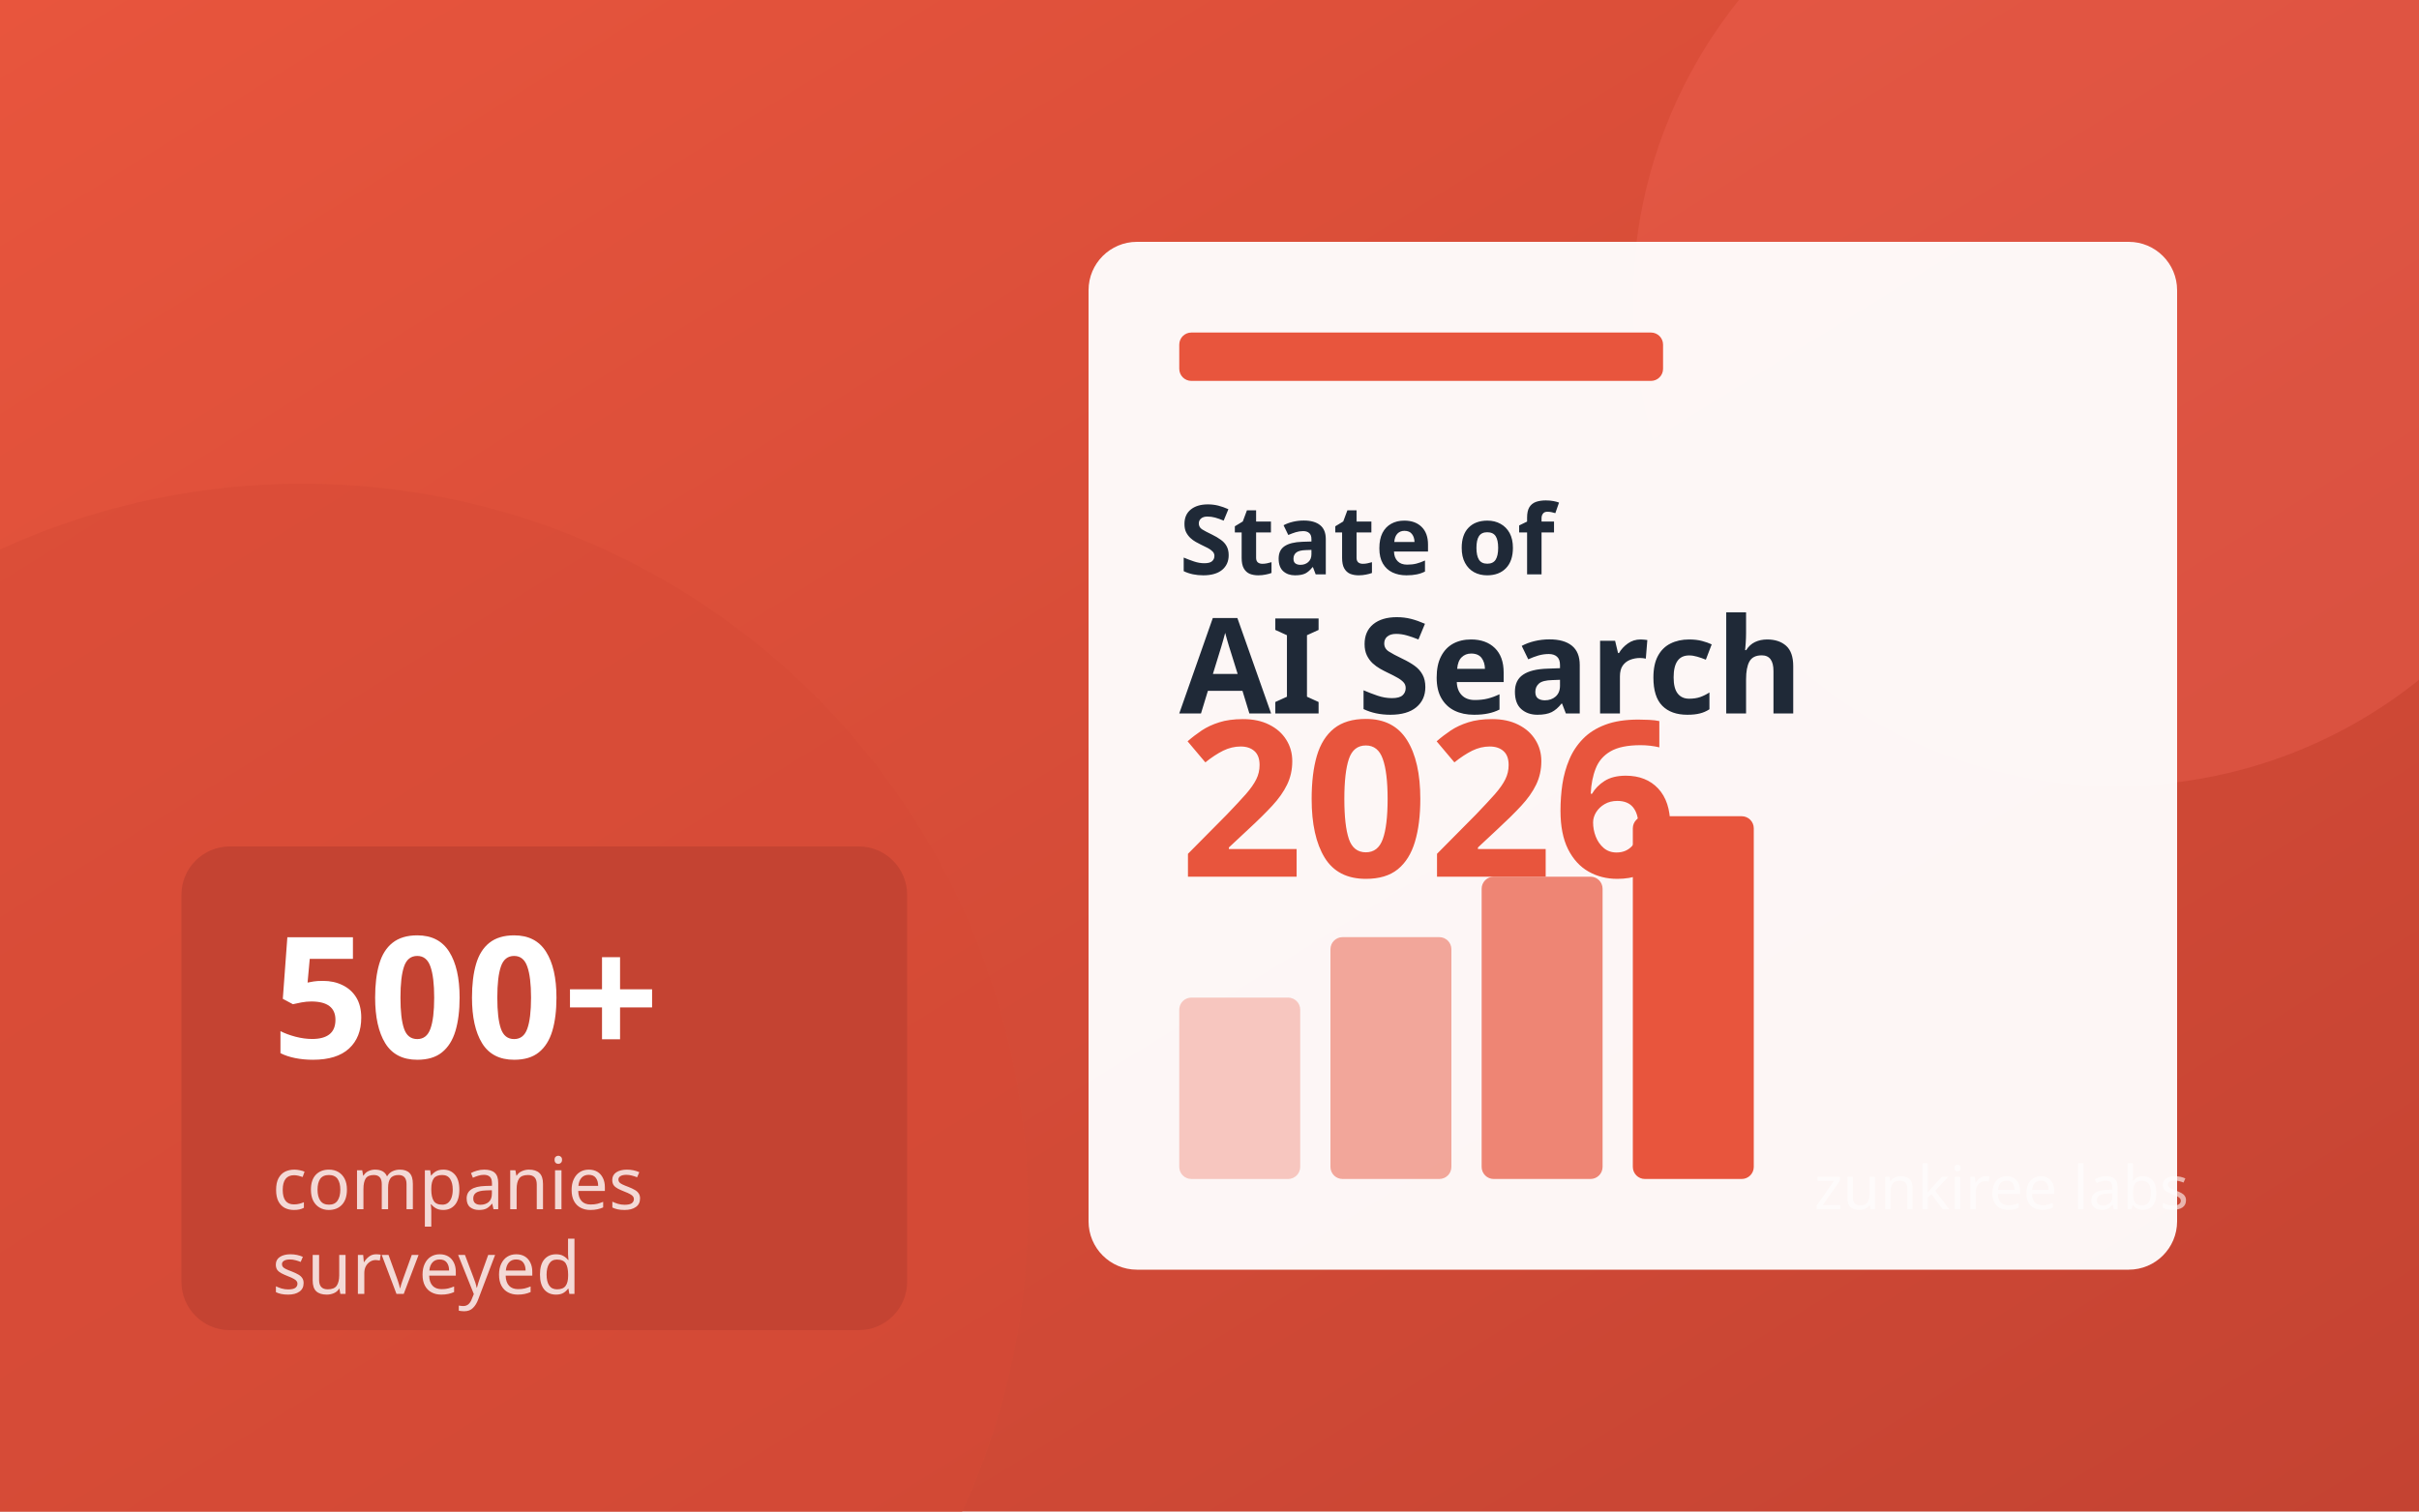
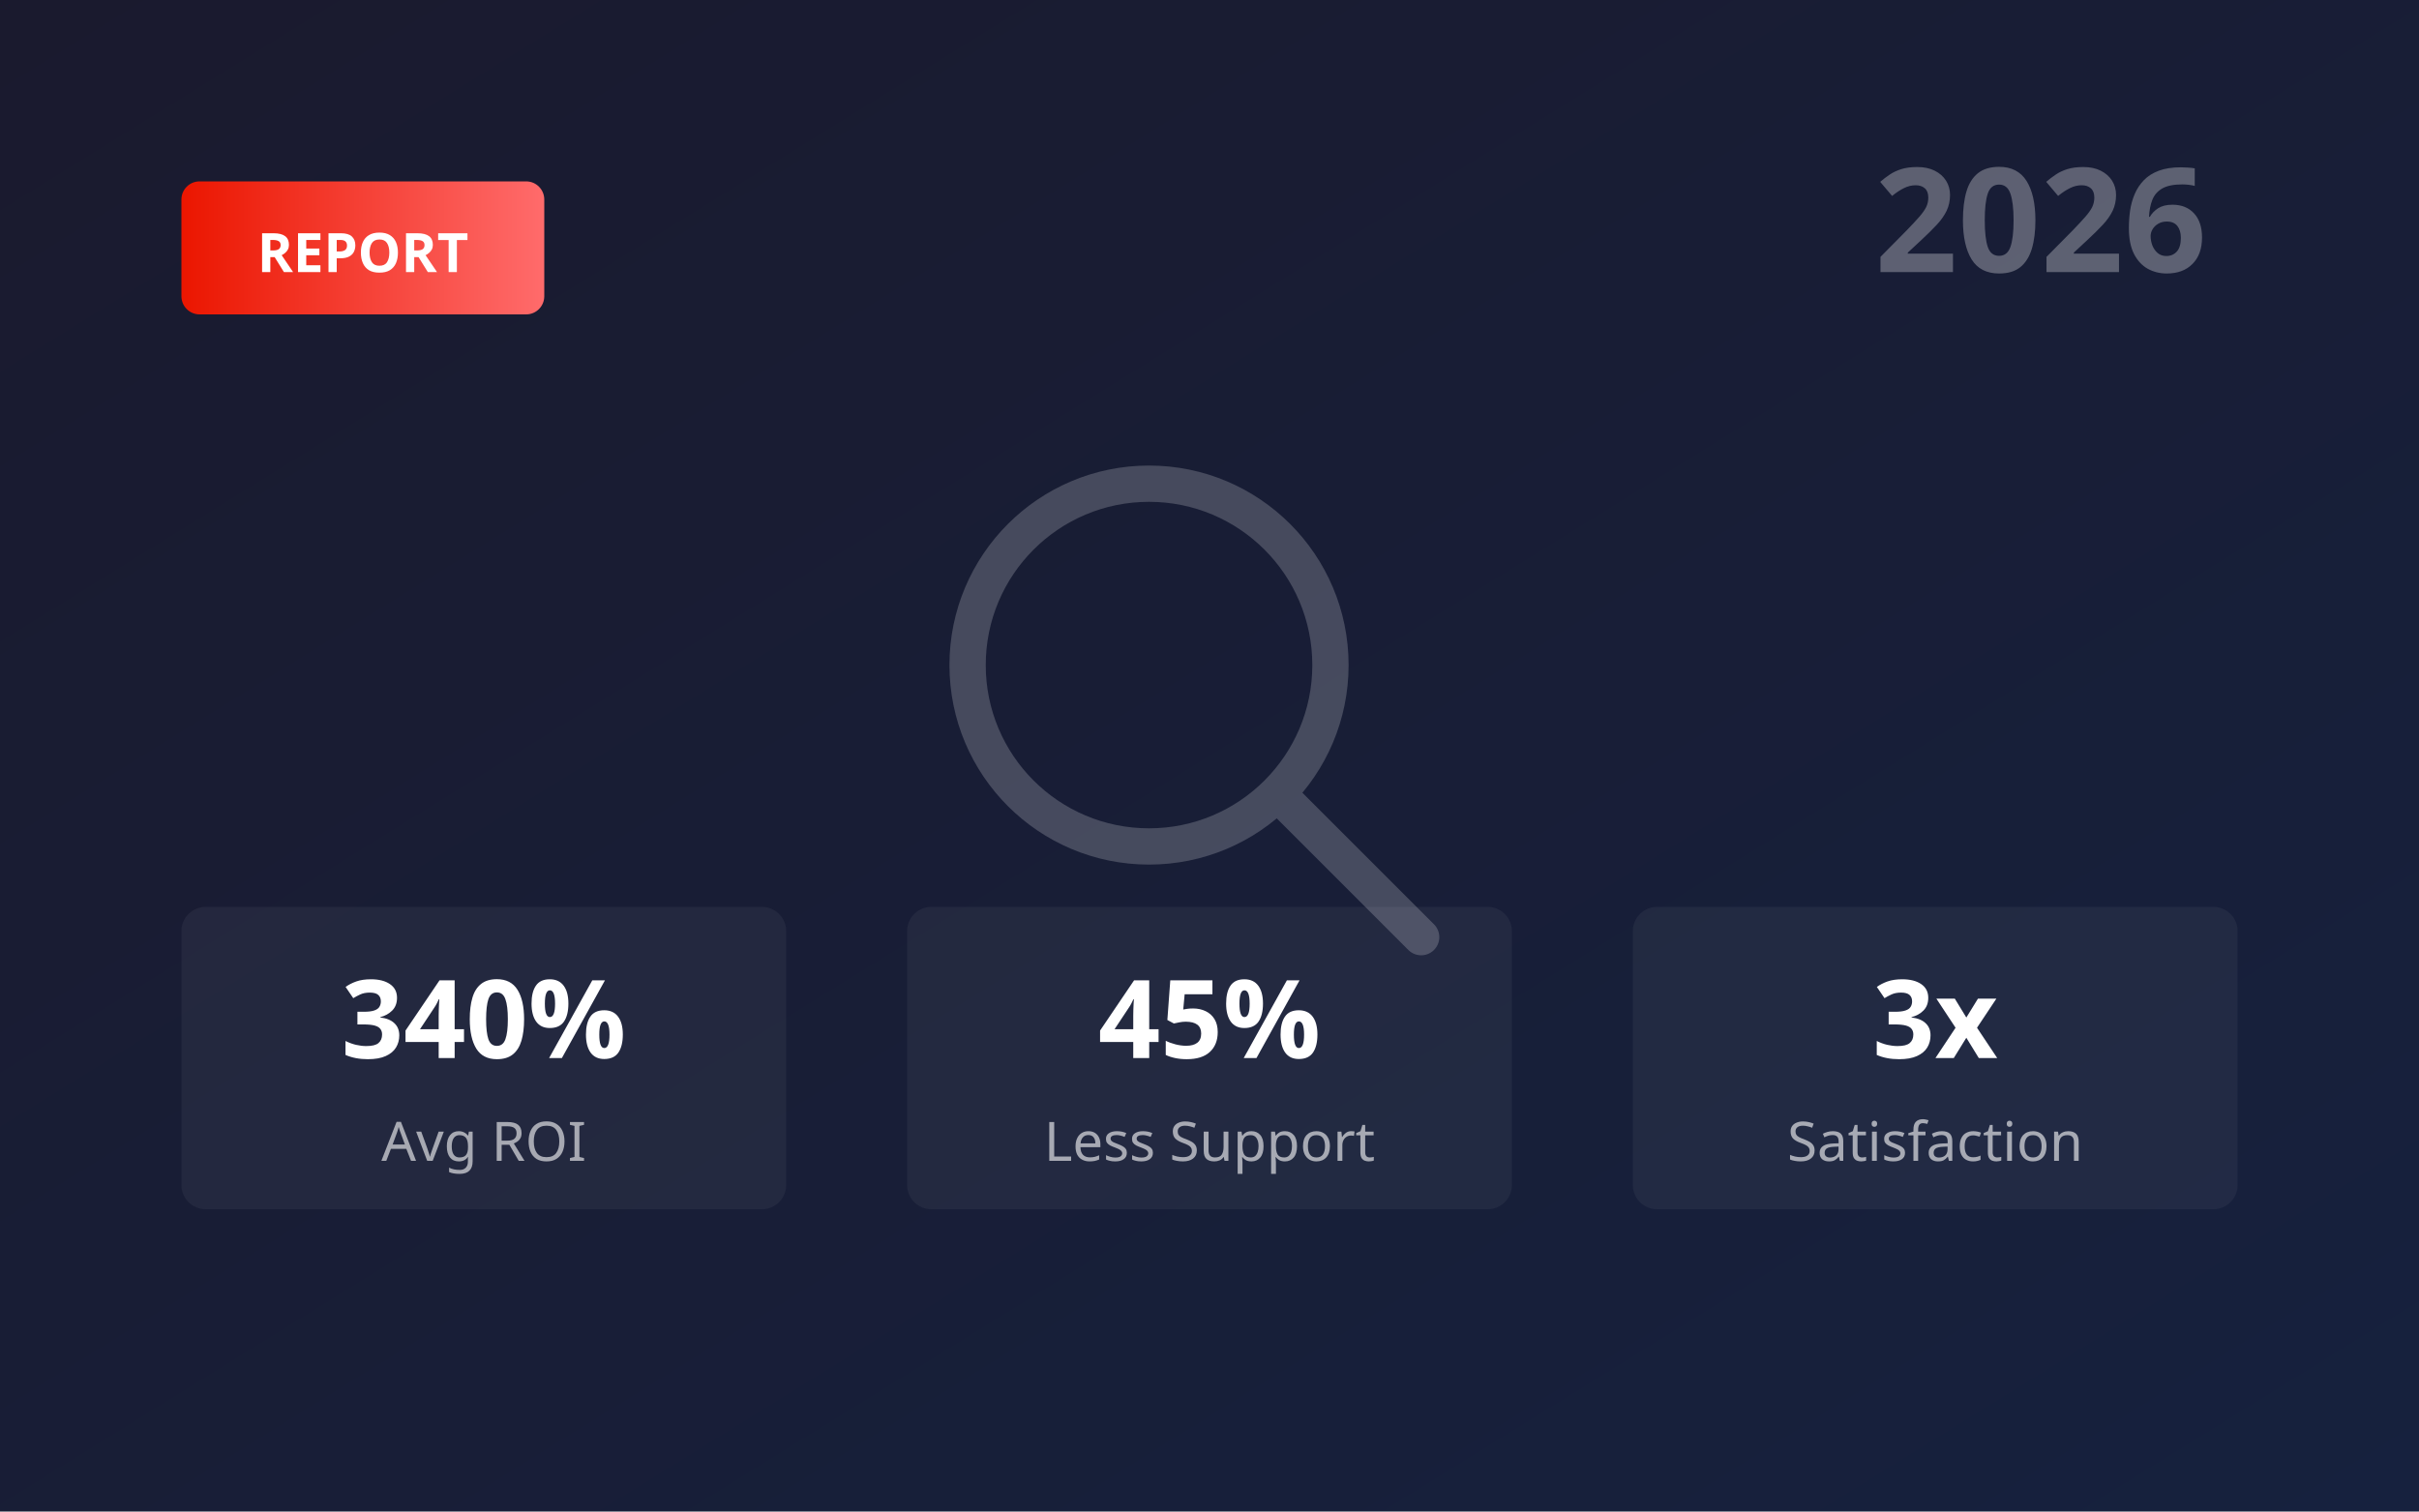
- <svg xmlns="http://www.w3.org/2000/svg" viewBox="0 0 400 250" fill="none">
+ <svg xmlns="http://www.w3.org/2000/svg" viewBox="0 0 400 250">
  <defs>
-     <linearGradient id="reportGrad" x1="0%" y1="0%" x2="100%" y2="100%">
-       <stop offset="0%" style="stop-color:#E8553D" />
-       <stop offset="100%" style="stop-color:#C44332" />
+     <linearGradient id="spot-search-bg" x1="0%" y1="0%" x2="100%" y2="100%">
+       <stop offset="0%" stop-color="#1a1a2e" />
+       <stop offset="100%" stop-color="#16213e" />
+     </linearGradient>
+     <linearGradient id="spot-search-accent" x1="0%" y1="0%" x2="100%" y2="0%">
+       <stop offset="0%" stop-color="#EB1600" />
+       <stop offset="100%" stop-color="#ff6b6b" />
    </linearGradient>
  </defs>
-   <rect width="400" height="250" fill="url(#reportGrad)" />
-   <circle cx="50" cy="200" r="120" fill="#D64A35" opacity="0.5" />
-   <circle cx="350" cy="50" r="80" fill="#F5675A" opacity="0.3" />
-   <rect x="30" y="140" width="120" height="80" rx="8" fill="#C44332" />
-   <text x="45" y="175" font-family="system-ui, sans-serif" font-size="28" font-weight="700" fill="white">500+</text>
-   <text x="45" y="200" font-family="system-ui, sans-serif" font-size="12" fill="rgba(255,255,255,0.8)">companies</text>
-   <text x="45" y="214" font-family="system-ui, sans-serif" font-size="12" fill="rgba(255,255,255,0.8)">surveyed</text>
-   <rect x="180" y="40" width="180" height="170" rx="8" fill="white" opacity="0.95" />
-   <rect x="195" y="55" width="80" height="8" rx="2" fill="#E8553D" />
-   <text x="195" y="95" font-family="system-ui, sans-serif" font-size="16" font-weight="700" fill="#1F2937">State of</text>
-   <text x="195" y="118" font-family="system-ui, sans-serif" font-size="22" font-weight="700" fill="#1F2937">AI Search</text>
-   <text x="195" y="145" font-family="system-ui, sans-serif" font-size="36" font-weight="700" fill="#E8553D">2026</text>
-   <rect x="195" y="165" width="20" height="30" rx="2" fill="#E8553D" opacity="0.3" />
-   <rect x="220" y="155" width="20" height="40" rx="2" fill="#E8553D" opacity="0.5" />
-   <rect x="245" y="145" width="20" height="50" rx="2" fill="#E8553D" opacity="0.7" />
-   <rect x="270" y="135" width="20" height="60" rx="2" fill="#E8553D" />
-   <text x="300" y="200" font-family="system-ui, sans-serif" font-size="10" fill="rgba(255,255,255,0.6)">zunkiree labs</text>
+   <rect width="400" height="250" fill="url(#spot-search-bg)" />
+   <g transform="translate(150, 70)" opacity="0.2">
+     <circle cx="40" cy="40" r="30" fill="none" stroke="#fff" stroke-width="6" />
+     <line x1="62" y1="62" x2="85" y2="85" stroke="#fff" stroke-width="6" stroke-linecap="round" />
+   </g>
+   <g transform="translate(30, 150)">
+     <rect width="100" height="50" fill="#fff" opacity="0.05" rx="4" />
+     <text x="50" y="25" font-family="system-ui, sans-serif" font-size="18" font-weight="700" fill="#fff" text-anchor="middle">340%</text>
+     <text x="50" y="42" font-family="system-ui, sans-serif" font-size="9" fill="#fff" opacity="0.6" text-anchor="middle">Avg ROI</text>
+   </g>
+   <g transform="translate(150, 150)">
+     <rect width="100" height="50" fill="#fff" opacity="0.05" rx="4" />
+     <text x="50" y="25" font-family="system-ui, sans-serif" font-size="18" font-weight="700" fill="#fff" text-anchor="middle">45%</text>
+     <text x="50" y="42" font-family="system-ui, sans-serif" font-size="9" fill="#fff" opacity="0.6" text-anchor="middle">Less Support</text>
+   </g>
+   <g transform="translate(270, 150)">
+     <rect width="100" height="50" fill="#fff" opacity="0.05" rx="4" />
+     <text x="50" y="25" font-family="system-ui, sans-serif" font-size="18" font-weight="700" fill="#fff" text-anchor="middle">3x</text>
+     <text x="50" y="42" font-family="system-ui, sans-serif" font-size="9" fill="#fff" opacity="0.6" text-anchor="middle">Satisfaction</text>
+   </g>
+   <rect x="30" y="30" width="60" height="22" fill="url(#spot-search-accent)" rx="3" />
+   <text x="60" y="45" font-family="system-ui, sans-serif" font-size="9" font-weight="600" fill="#fff" text-anchor="middle">REPORT</text>
+   <text x="310" y="45" font-family="system-ui, sans-serif" font-size="24" font-weight="700" fill="#fff" opacity="0.3">2026</text>
</svg>
